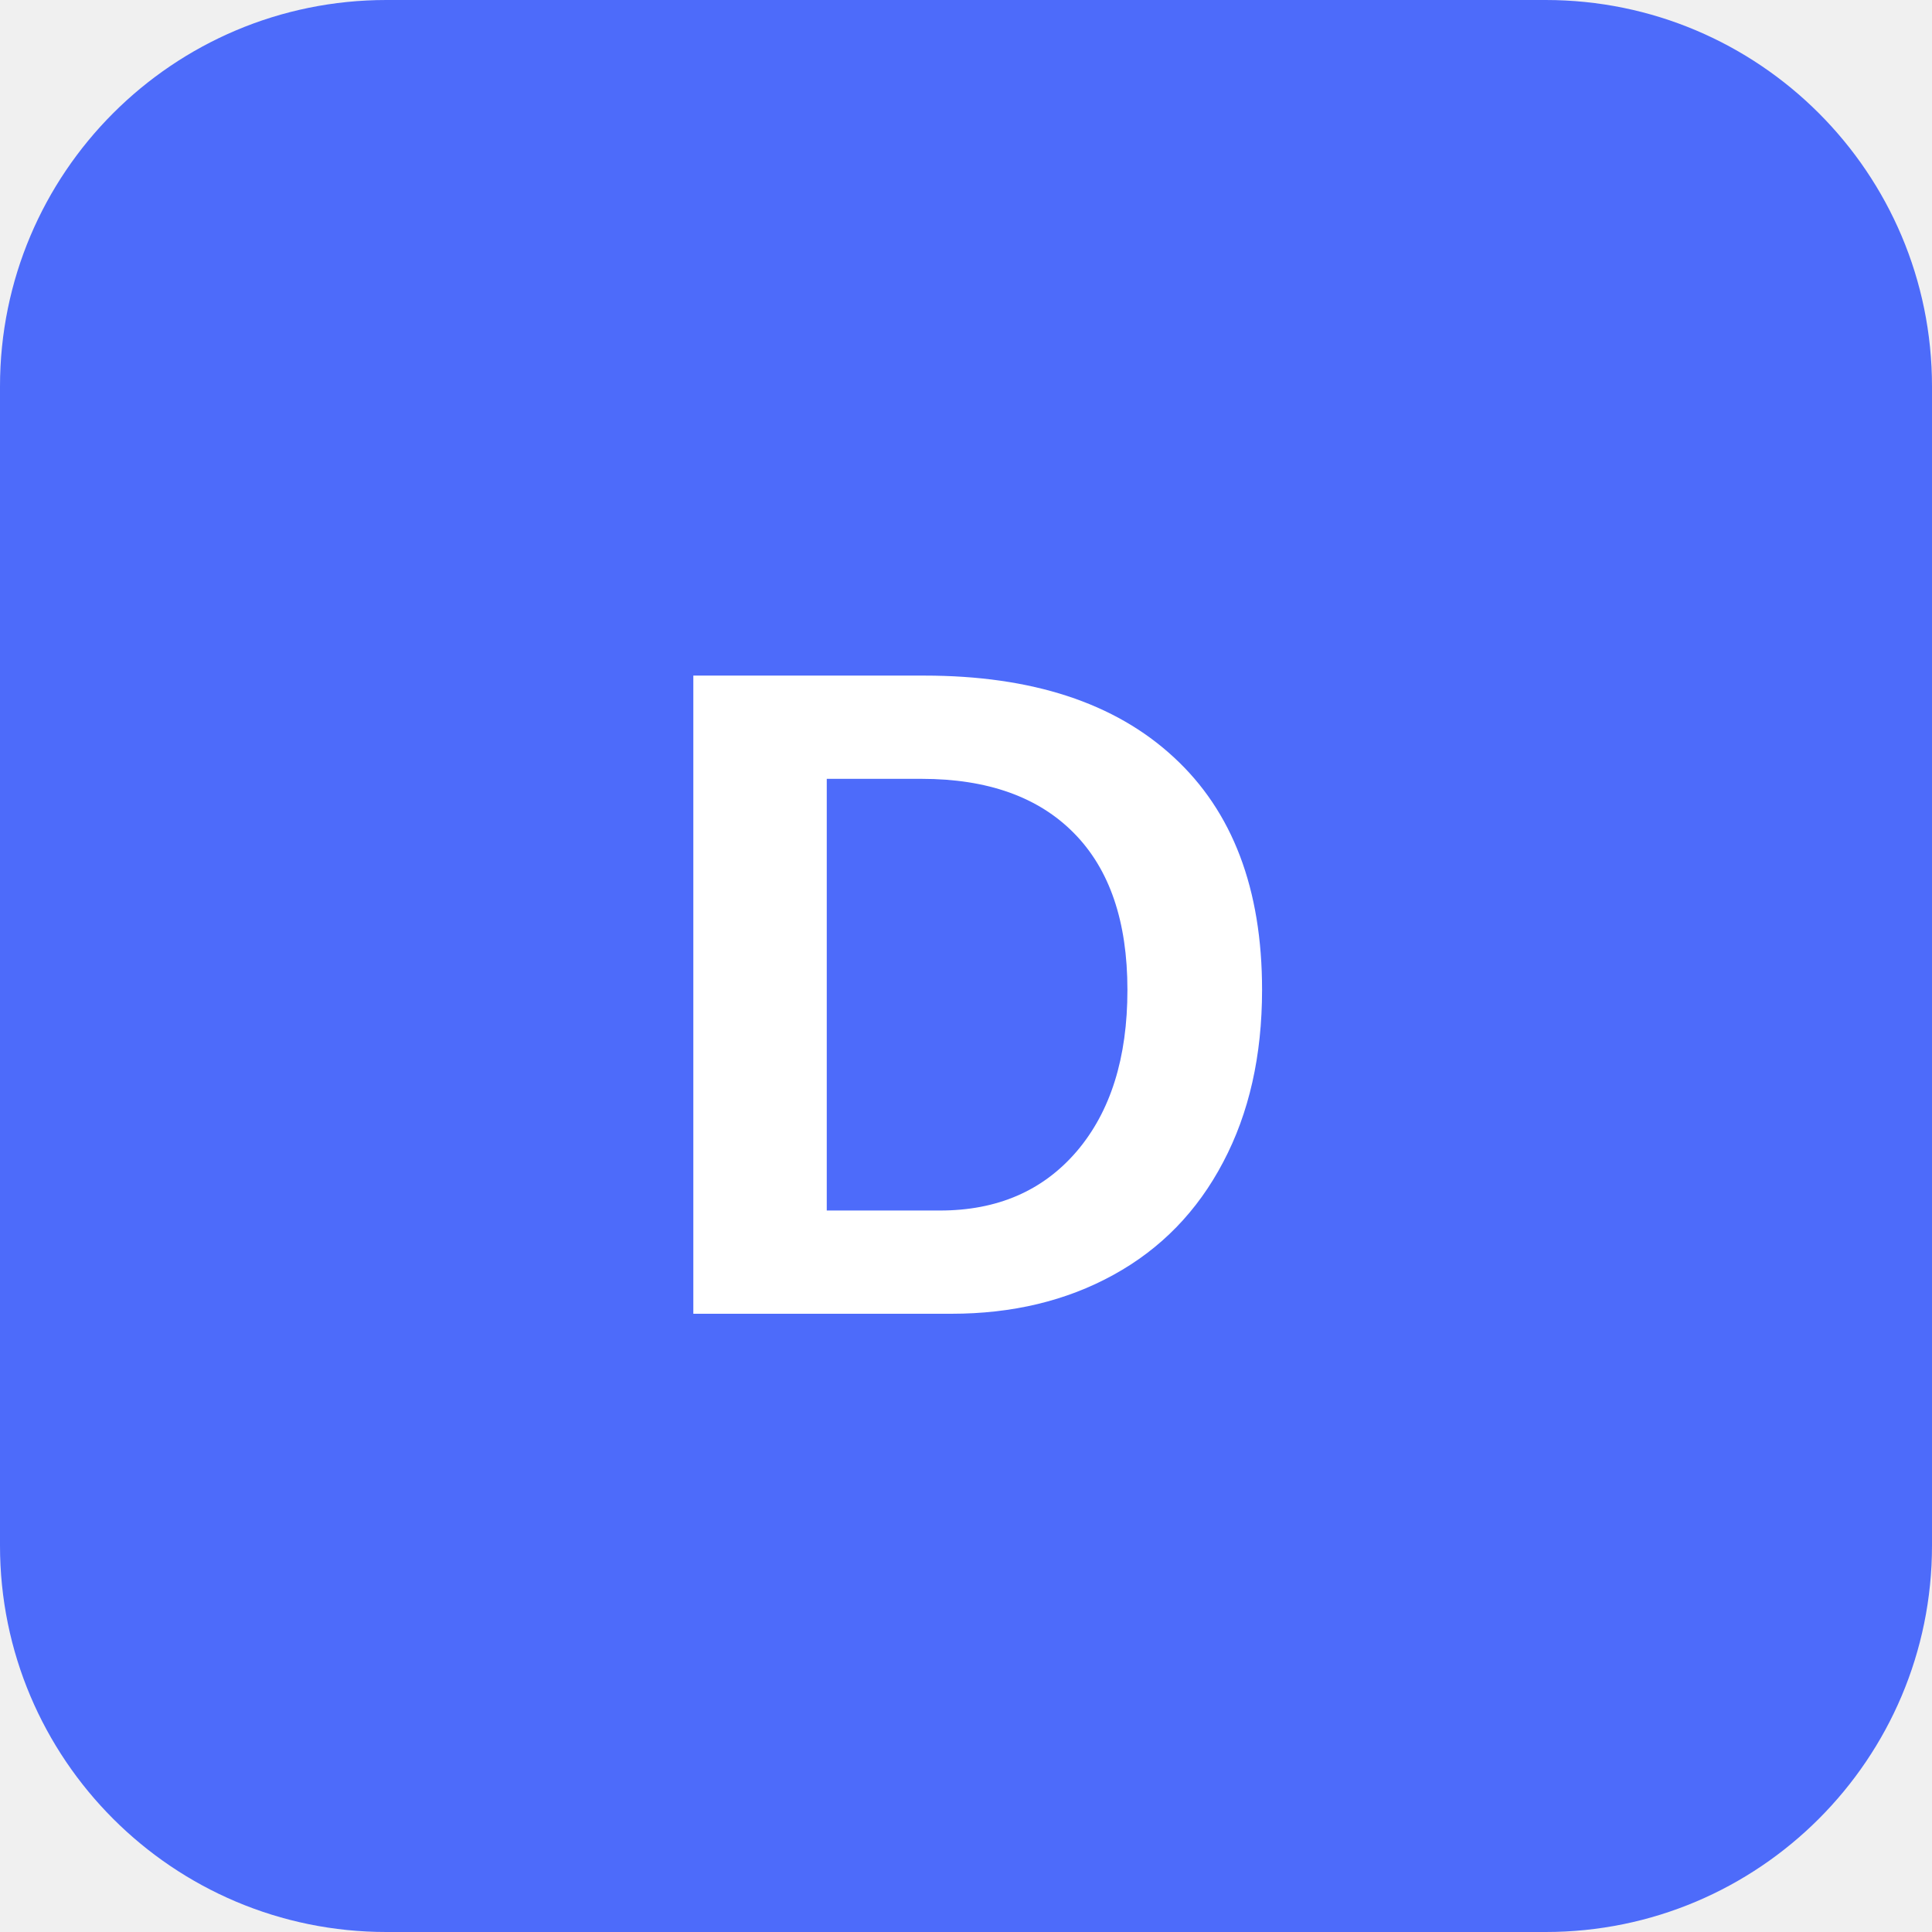
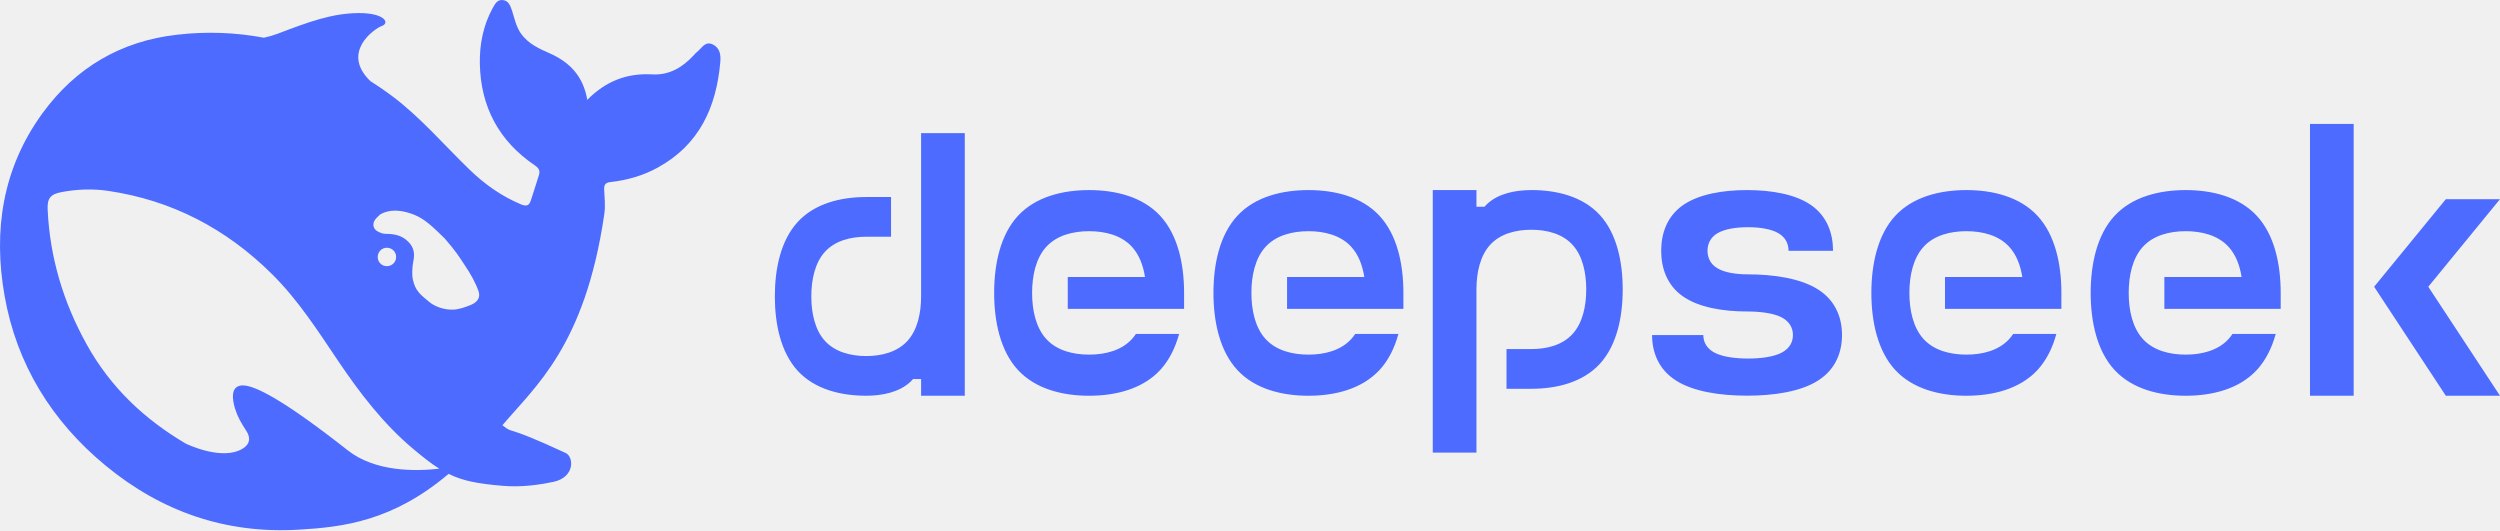
- <svg xmlns="http://www.w3.org/2000/svg" viewBox="0 0 100 100" width="100" height="100">
-   <rect width="100" height="100" rx="20" fill="#4D6BFA" />
-   <text x="50" y="68" text-anchor="middle" font-family="Arial, sans-serif" font-size="48" font-weight="700" fill="white">D</text>
+ <svg xmlns="http://www.w3.org/2000/svg" viewBox="0 0 195.023 41.359">
+   <path d="M55.613 3.471c-.595-.292-.852.264-1.2.547-.12.09-.22.21-.32.319-.87.929-1.887 1.54-3.215 1.466-1.942-.109-3.6.502-5.065 1.987-.312-1.832-1.347-2.925-2.922-3.626-.824-.365-1.658-.73-2.235-1.522-.403-.565-.513-1.194-.714-1.813-.129-.374-.257-.756-.687-.82-.467-.073-.65.319-.834.647-.732 1.34-1.016 2.815-.989 4.31.064 3.361 1.484 6.04 4.305 7.944.32.219.403.437.302.756-.192.656-.421 1.294-.623 1.95-.128.42-.32.51-.77.328-1.547-.647-2.884-1.603-4.066-2.76-2.006-1.941-3.82-4.082-6.081-5.759a26.574 26.574 0 0 0-1.612-1.102c-2.309-2.241.302-4.082.906-4.3.632-.228.22-1.012-1.822-1.003-2.043.01-3.911.693-6.293 1.604a7.15 7.15 0 0 1-1.09.319 22.474 22.474 0 0 0-6.75-.237c-4.414.492-7.94 2.578-10.533 6.14C.191 13.13-.54 17.995.356 23.07c.944 5.348 3.673 9.776 7.868 13.239 4.35 3.59 9.36 5.348 15.076 5.01 3.471-.2 7.336-.664 11.696-4.354 1.099.546 2.253.765 4.167.929 1.475.137 2.895-.073 3.994-.3 1.721-.365 1.602-1.96.98-2.251-5.047-2.35-3.939-1.394-4.946-2.169 2.564-3.034 6.43-6.186 7.94-16.4.12-.81.019-1.32 0-1.977-.009-.4.083-.556.541-.601 1.264-.146 2.491-.492 3.618-1.112 3.27-1.785 4.588-4.72 4.9-8.236.046-.538-.01-1.094-.577-1.376ZM27.119 35.123c-4.89-3.845-7.263-5.111-8.243-5.057-.916.055-.751 1.103-.55 1.786.211.674.486 1.14.87 1.731.266.392.45.975-.265 1.413-1.575.975-4.314-.328-4.442-.392-3.188-1.877-5.853-4.355-7.73-7.745-1.814-3.262-2.867-6.76-3.041-10.496-.046-.902.22-1.22 1.117-1.384 1.182-.22 2.4-.265 3.581-.092 4.992.73 9.242 2.961 12.805 6.497 2.033 2.013 3.572 4.419 5.156 6.77 1.685 2.495 3.499 4.874 5.807 6.823.815.684 1.465 1.203 2.088 1.586-1.877.21-5.01.255-7.153-1.44Zm2.345-15.079a.717.717 0 0 1 .97-.674.634.634 0 0 1 .266.173c.129.128.202.31.202.501 0 .401-.32.72-.724.72s-.714-.319-.714-.72Zm7.281 3.736c-.467.191-.934.355-1.383.373-.696.037-1.456-.246-1.868-.592-.641-.538-1.1-.838-1.292-1.777-.082-.4-.036-1.02.037-1.375.165-.766-.018-1.258-.559-1.704-.44-.365-.998-.465-1.612-.465-.229 0-.44-.1-.595-.182-.257-.128-.467-.446-.266-.838.064-.128.376-.438.45-.492.833-.474 1.794-.32 2.683.036.824.337 1.447.957 2.345 1.831.915 1.057 1.08 1.35 1.602 2.142.413.62.788 1.257 1.045 1.986.155.455-.046.829-.587 1.057Zm82.715-8.952c-1.296 0-2.603.284-3.45 1.085a4.09 4.09 0 0 0-.212.216h-.621v-1.301h-3.408v20.479h3.408V22.58c0-1.312.284-2.628 1.074-3.487.79-.864 2.002-1.17 3.208-1.17 1.201 0 2.418.306 3.208 1.17.79.859 1.074 2.175 1.074 3.487 0 1.306-.284 2.623-1.074 3.482-.79.863-2.007 1.169-3.208 1.169h-1.938v3.097h1.938c2.007 0 4.024-.511 5.341-1.944s1.786-3.624 1.786-5.804-.469-4.377-1.786-5.81c-1.317-1.433-3.334-1.944-5.34-1.944Zm-47.606 8.29c0 1.312-.284 2.628-1.074 3.487s-2.002 1.17-3.208 1.17-2.418-.312-3.208-1.17c-.79-.859-1.074-2.175-1.074-3.487 0-1.306.284-2.628 1.074-3.487.79-.858 2.002-1.164 3.208-1.164h1.938V15.37h-1.938c-2.007 0-4.024.51-5.341 1.944-1.317 1.432-1.786 3.623-1.786 5.804s.47 4.377 1.786 5.81c1.317 1.432 3.334 1.943 5.34 1.943 1.297 0 2.598-.29 3.45-1.085.075-.068.143-.142.206-.216h.627v1.301h3.408V10.387h-3.408v12.731Zm13.105-8.29c-2.086 0-4.182.532-5.552 2.012-1.364 1.48-1.854 3.75-1.854 6.01 0 2.254.49 4.53 1.854 6.01 1.37 1.48 3.466 2.012 5.552 2.012s4.182-.532 5.552-2.013c.7-.763 1.174-1.733 1.47-2.807h-3.372c-.095.142-.2.28-.316.406-.822.89-2.08 1.206-3.334 1.206-1.248 0-2.507-.316-3.329-1.206-.822-.89-1.117-2.255-1.117-3.608s.295-2.718 1.117-3.608c.822-.89 2.08-1.207 3.33-1.207 1.253 0 2.512.316 3.333 1.207.57.616.885 1.453 1.027 2.365h-6.025v2.486h9.075V22.85c0-2.26-.49-4.53-1.86-6.01-1.364-1.48-3.465-2.012-5.551-2.012Zm17.108 0c-2.08 0-4.182.532-5.547 2.012-1.37 1.48-1.859 3.75-1.859 6.01 0 2.254.49 4.53 1.86 6.01 1.364 1.48 3.465 2.012 5.546 2.012 2.086 0 4.182-.532 5.552-2.013.705-.763 1.174-1.733 1.47-2.807h-3.372c-.095.142-.2.28-.316.406-.822.89-2.08 1.206-3.329 1.206-1.253 0-2.512-.316-3.334-1.206-.822-.89-1.117-2.255-1.117-3.608s.295-2.718 1.117-3.608c.822-.89 2.08-1.207 3.334-1.207 1.248 0 2.507.316 3.33 1.207.568.616.884 1.453 1.026 2.365h-6.025v2.486h9.075V22.85c0-2.26-.49-4.53-1.86-6.01-1.364-1.48-3.465-2.012-5.551-2.012Zm39.767 7.758c-1.364-.874-3.465-1.185-5.546-1.185h.074c-.89 0-1.786-.121-2.37-.464-.585-.337-.79-.858-.79-1.374s.205-1.038.79-1.375c.584-.342 1.48-.463 2.37-.463s1.785.126 2.365.463c.584.337.795.859.795 1.375h3.471c0-1.333-.447-2.67-1.685-3.545-1.238-.874-3.134-1.19-5.02-1.19s-3.782.316-5.02 1.19c-1.237.874-1.68 2.212-1.68 3.545s.443 2.676 1.68 3.545c1.238.874 3.134 1.19 5.02 1.19.98 0 2.054.121 2.697.458.648.343.88.864.88 1.38s-.232 1.038-.88 1.375c-.643.337-1.633.458-2.618.458-.98 0-1.97-.121-2.618-.458-.642-.342-.874-.859-.874-1.375h-3.998c0 1.327.49 2.67 1.86 3.545 1.369.874 3.465 1.185 5.551 1.185 2.08 0 4.182-.31 5.546-1.185 1.37-.874 1.86-2.218 1.86-3.545 0-1.332-.49-2.676-1.86-3.55Zm11.562-7.758c-2.086 0-4.182.532-5.552 2.012-1.364 1.48-1.86 3.75-1.86 6.01 0 2.254.496 4.53 1.86 6.01 1.37 1.48 3.466 2.012 5.552 2.012s4.182-.532 5.552-2.013c.7-.763 1.174-1.733 1.464-2.807h-3.366c-.095.142-.2.28-.316.406-.822.89-2.08 1.206-3.334 1.206-1.248 0-2.513-.316-3.33-1.206-.82-.89-1.116-2.255-1.116-3.608s.295-2.718 1.117-3.608c.816-.89 2.08-1.207 3.329-1.207 1.253 0 2.512.316 3.334 1.207.569.616.885 1.453 1.027 2.365h-6.03v2.486h9.08V22.85c0-2.26-.49-4.53-1.86-6.01-1.369-1.48-3.465-2.012-5.551-2.012Zm17.108 0c-2.086 0-4.182.532-5.552 2.012-1.364 1.48-1.86 3.75-1.86 6.01 0 2.254.496 4.53 1.86 6.01 1.37 1.48 3.466 2.012 5.552 2.012s4.182-.532 5.552-2.013c.7-.763 1.174-1.733 1.47-2.807h-3.372c-.095.142-.2.28-.316.406-.822.89-2.08 1.206-3.334 1.206-1.248 0-2.513-.316-3.329-1.206-.822-.89-1.117-2.255-1.117-3.608s.295-2.718 1.117-3.608c.816-.89 2.08-1.207 3.329-1.207 1.254 0 2.512.316 3.334 1.207.569.616.885 1.453 1.027 2.365h-6.025v2.486h9.075V22.85c0-2.26-.49-4.53-1.86-6.01-1.369-1.48-3.465-2.012-5.551-2.012ZM180.2 9.67h3.408v21.2H180.2V9.67Zm10.597 5.868-5.593 6.831 5.593 8.502h4.225l-5.594-8.502 5.594-6.831h-4.225Z" style="fill:#4d6bfe" />
</svg>
